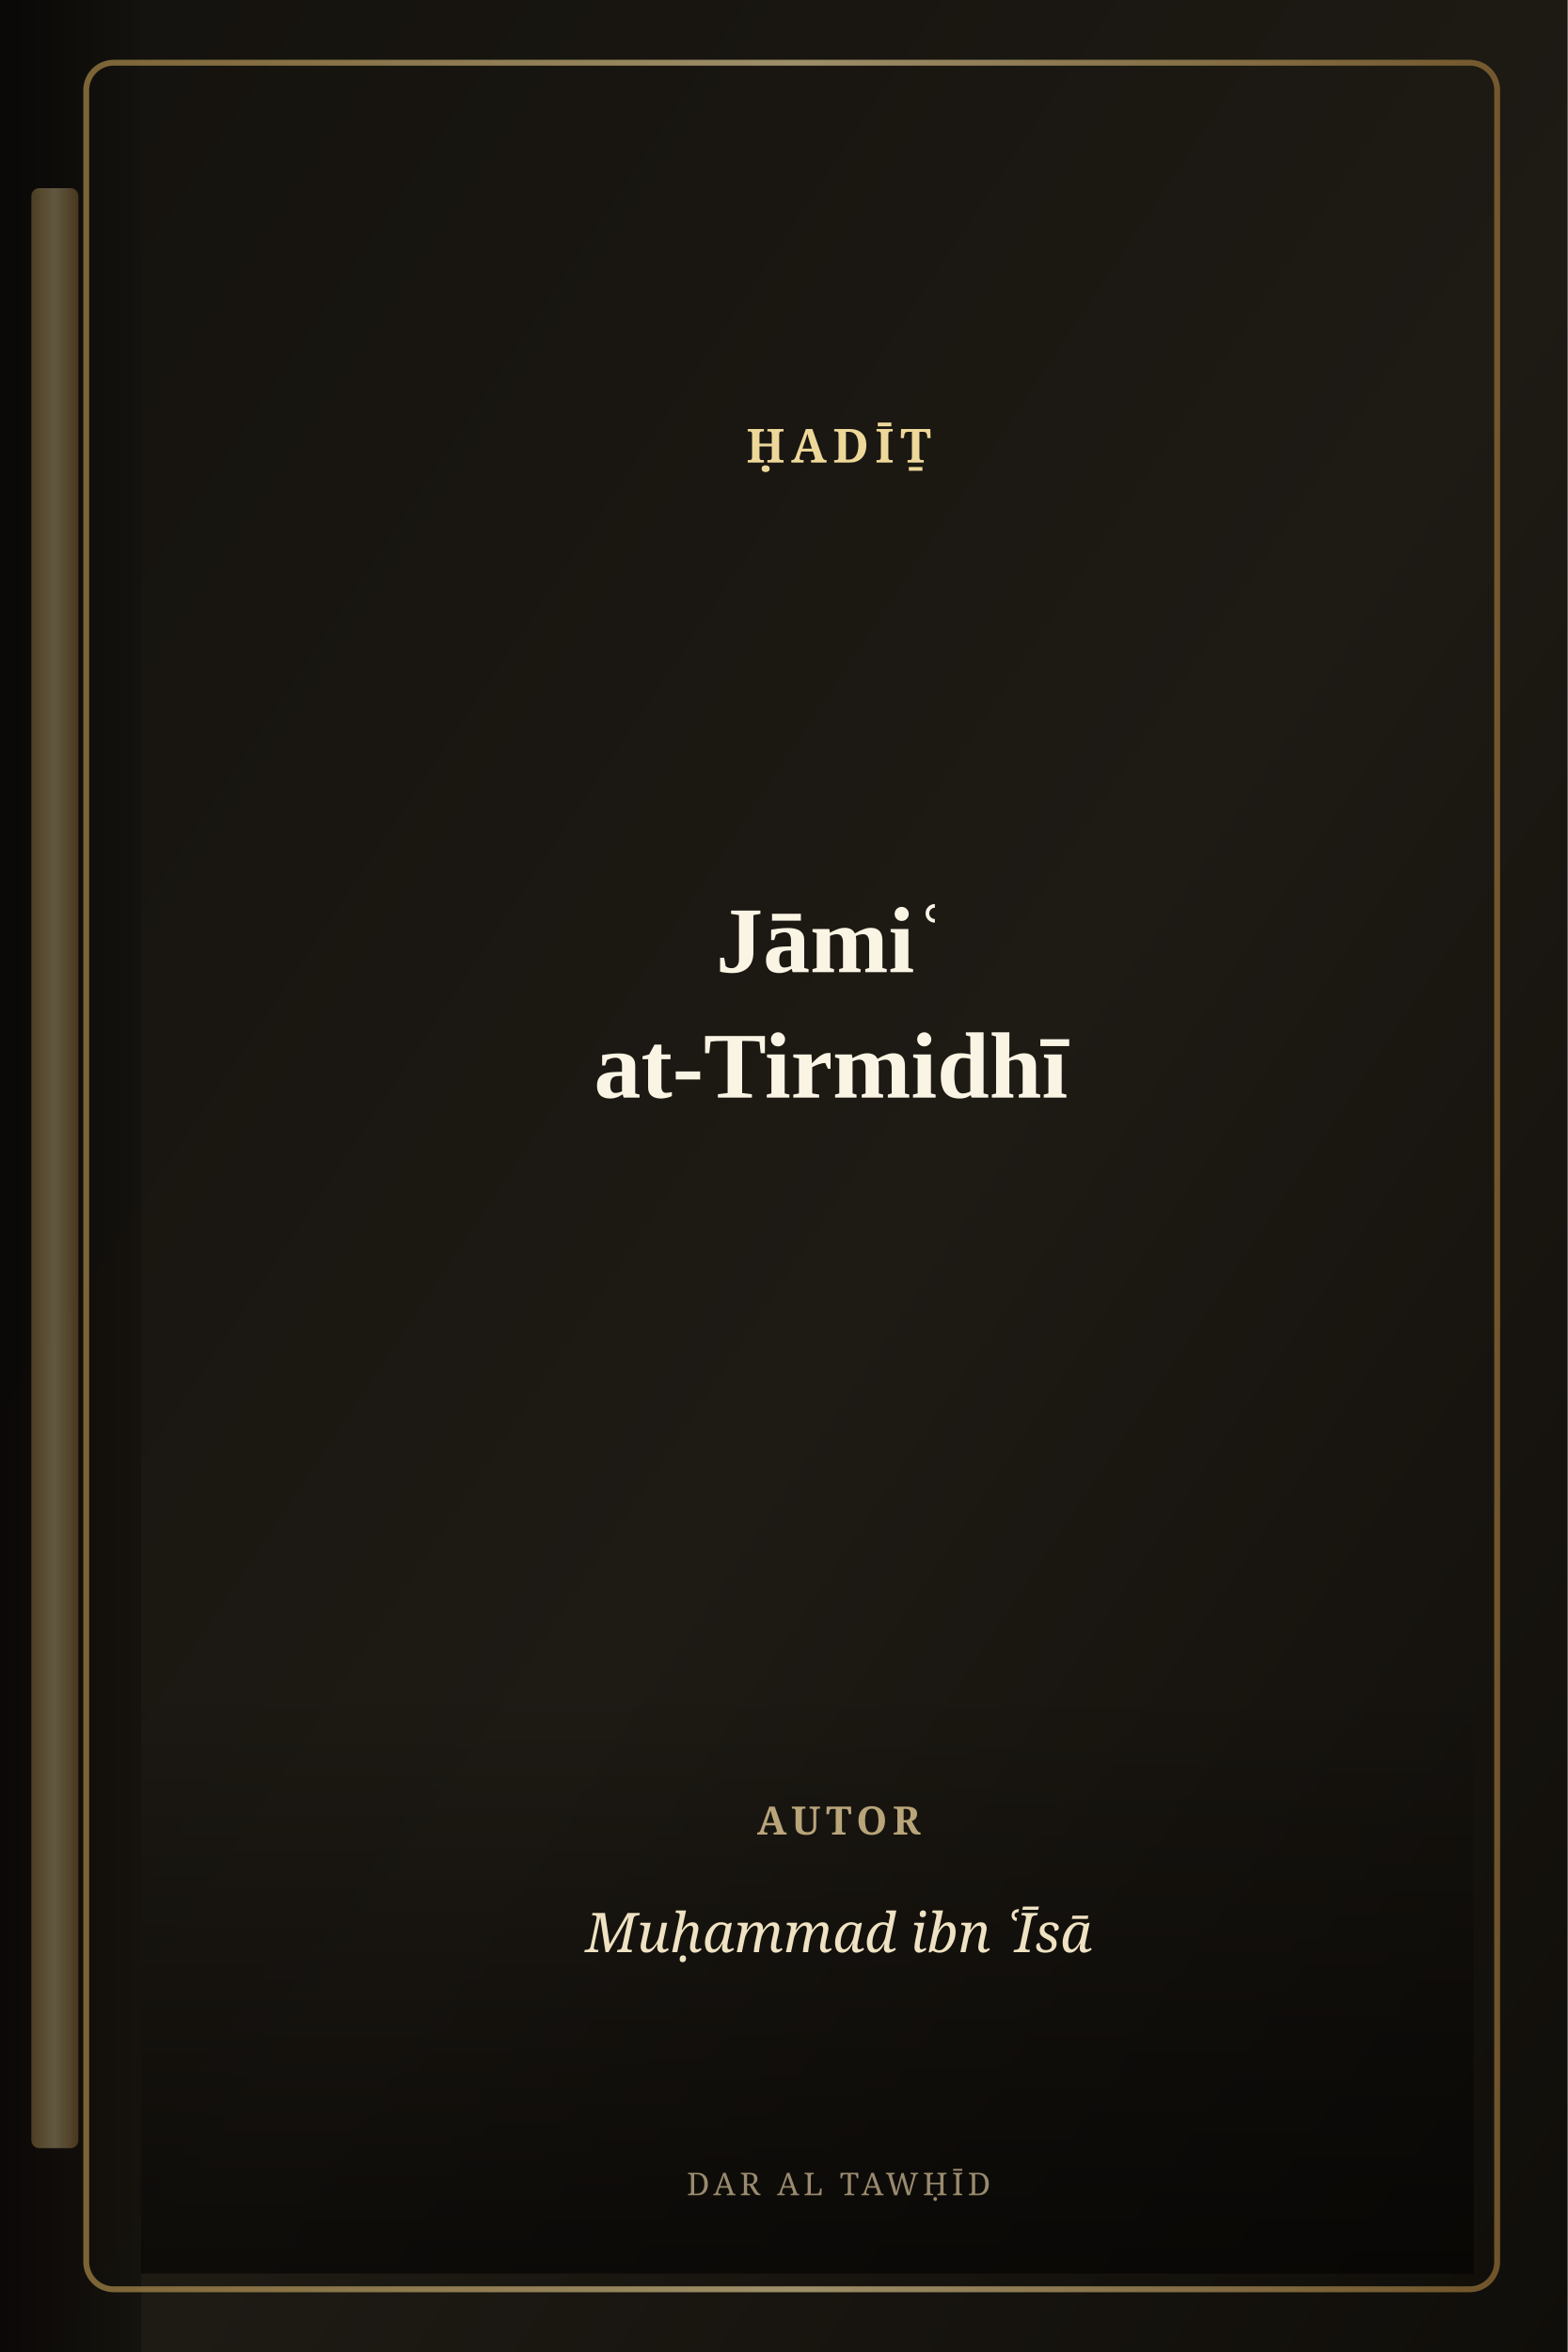
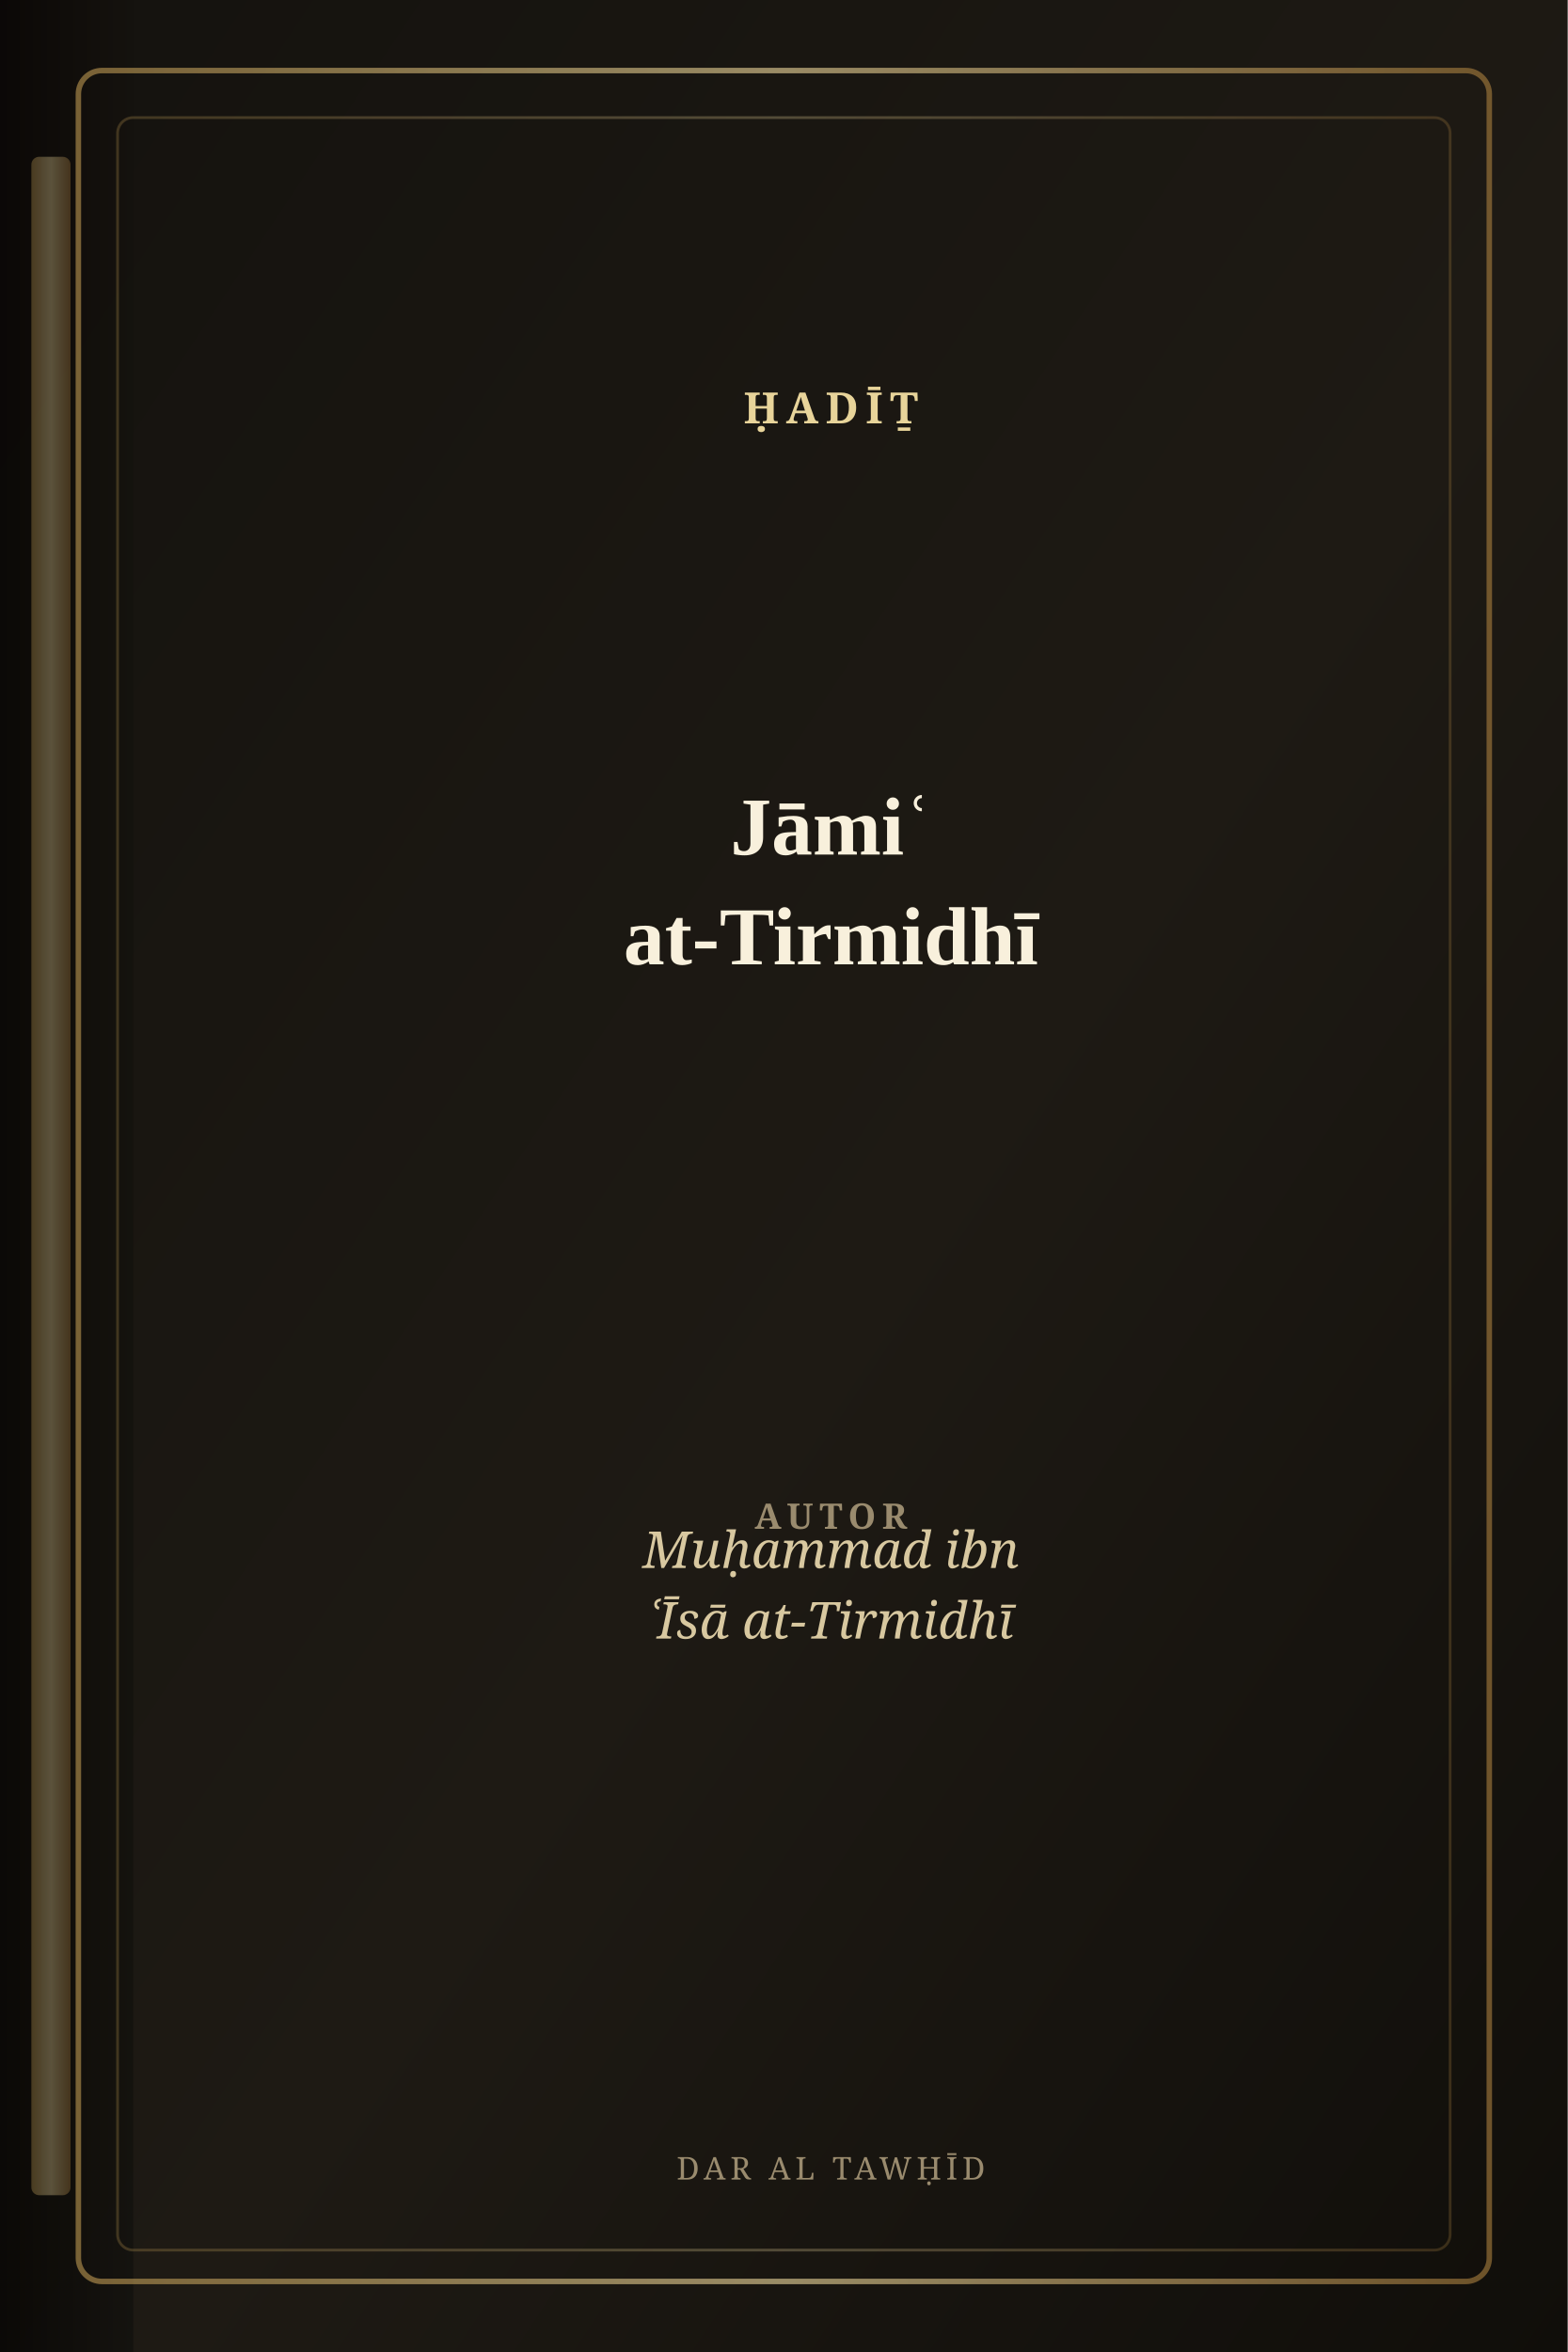
<svg xmlns="http://www.w3.org/2000/svg" viewBox="0 0 400 600" role="img" aria-label="Buchcover: Jāmiʿ at-Tirmidhī">
  <defs>
    <linearGradient id="bg" x1="0%" y1="0%" x2="100%" y2="100%">
      <stop offset="0%" stop-color="#14120e" />
      <stop offset="55%" stop-color="#1e1a14" />
      <stop offset="100%" stop-color="#100e0a" />
    </linearGradient>
    <linearGradient id="gold" x1="0%" y1="0%" x2="100%" y2="0%">
      <stop offset="0%" stop-color="#b8944f" />
      <stop offset="50%" stop-color="#e8d49a" />
      <stop offset="100%" stop-color="#a67c3d" />
    </linearGradient>
    <linearGradient id="spine" x1="0%" y1="0%" x2="100%" y2="0%">
      <stop offset="0%" stop-color="#0a0806" />
      <stop offset="100%" stop-color="#14120e" />
    </linearGradient>
-     <linearGradient id="shade" x1="0%" y1="100%" x2="0%" y2="0%">
-       <stop offset="0%" stop-color="rgba(0,0,0,.55)" />
-       <stop offset="100%" stop-color="rgba(0,0,0,0)" />
-     </linearGradient>
  </defs>
  <rect width="400" height="600" fill="url(#bg)" />
-   <rect x="0" y="0" width="36" height="600" fill="url(#spine)" opacity="0.94" />
-   <rect x="8" y="48" width="12" height="500" rx="2" fill="url(#gold)" opacity="0.38" />
-   <rect x="22" y="16" width="360" height="568" rx="7" fill="none" stroke="url(#gold)" stroke-width="1.5" opacity="0.64" />
-   <text x="214" y="118" text-anchor="middle" fill="#edd89a" font-family="Georgia,serif" font-size="12" font-weight="700" letter-spacing="1.6">ḤADĪṮ</text>
-   <line x1="72" y1="136" x2="356" y2="136" stroke="url(#gold)" stroke-width="0.9" opacity="0.5" />
-   <text x="212" y="248" text-anchor="middle" fill="#faf4e4" font-family="Georgia,'Times New Roman',serif" font-size="24" font-weight="700">Jāmiʿ</text>
-   <text x="212" y="280" text-anchor="middle" fill="#faf4e4" font-family="Georgia,'Times New Roman',serif" font-size="24" font-weight="700">at-Tirmidhī</text>
-   <rect x="36" y="430" width="340" height="150" fill="url(#shade)" />
-   <text x="214" y="468" text-anchor="middle" fill="#b9a57a" font-family="Georgia,serif" font-size="10" font-weight="700" letter-spacing="1.4">AUTOR</text>
-   <text x="214" y="498" text-anchor="middle" fill="#efe2c2" font-family="Georgia,serif" font-size="14" font-style="italic">Muḥammad ibn ʿĪsā</text>
-   <text x="214" y="560" text-anchor="middle" fill="#9a8b6e" font-family="Georgia,serif" font-size="8" letter-spacing="1.1">DAR AL TAWḤĪD</text>
+   <rect x="0" y="0" width="34" height="600" fill="url(#spine)" opacity="0.92" />
+   <rect x="8" y="40" width="10" height="520" rx="2" fill="url(#gold)" opacity="0.35" />
+   <rect x="20" y="18" width="360" height="564" rx="6" fill="none" stroke="url(#gold)" stroke-width="1.4" opacity="0.62" />
+   <rect x="30" y="30" width="340" height="544" rx="4" fill="none" stroke="url(#gold)" stroke-width="0.7" opacity="0.28" />
+   <text x="212" y="108" text-anchor="middle" fill="#e8d49a" font-family="Georgia,serif" font-size="11" font-weight="700" letter-spacing="1.8">ḤADĪṮ</text>
+   <line x1="78" y1="124" x2="346" y2="124" stroke="url(#gold)" stroke-width="0.9" opacity="0.48" />
+   <text x="212" y="218" text-anchor="middle" fill="#f8f0dc" font-family="Georgia,'Times New Roman',serif" font-size="21" font-weight="700">Jāmiʿ</text>
+   <text x="212" y="246" text-anchor="middle" fill="#f8f0dc" font-family="Georgia,'Times New Roman',serif" font-size="21" font-weight="700">at-Tirmidhī</text>
+   <line x1="78" y1="372" x2="346" y2="372" stroke="url(#gold)" stroke-width="0.7" opacity="0.38" />
+   <text x="212" y="390" text-anchor="middle" fill="#9a8b6e" font-family="Georgia,serif" font-size="9" font-weight="700" letter-spacing="1.6">AUTOR</text>
+   <text x="212" y="400" text-anchor="middle" fill="#d8c8a0" font-family="Georgia,serif" font-size="13" font-style="italic">Muḥammad ibn</text>
+   <text x="212" y="418" text-anchor="middle" fill="#d8c8a0" font-family="Georgia,serif" font-size="13" font-style="italic">ʿĪsā at-Tirmidhī</text>
+   <text x="212" y="556" text-anchor="middle" fill="#9a8b6e" font-family="Georgia,serif" font-size="8" letter-spacing="1.2">DAR AL TAWḤĪD</text>
</svg>
